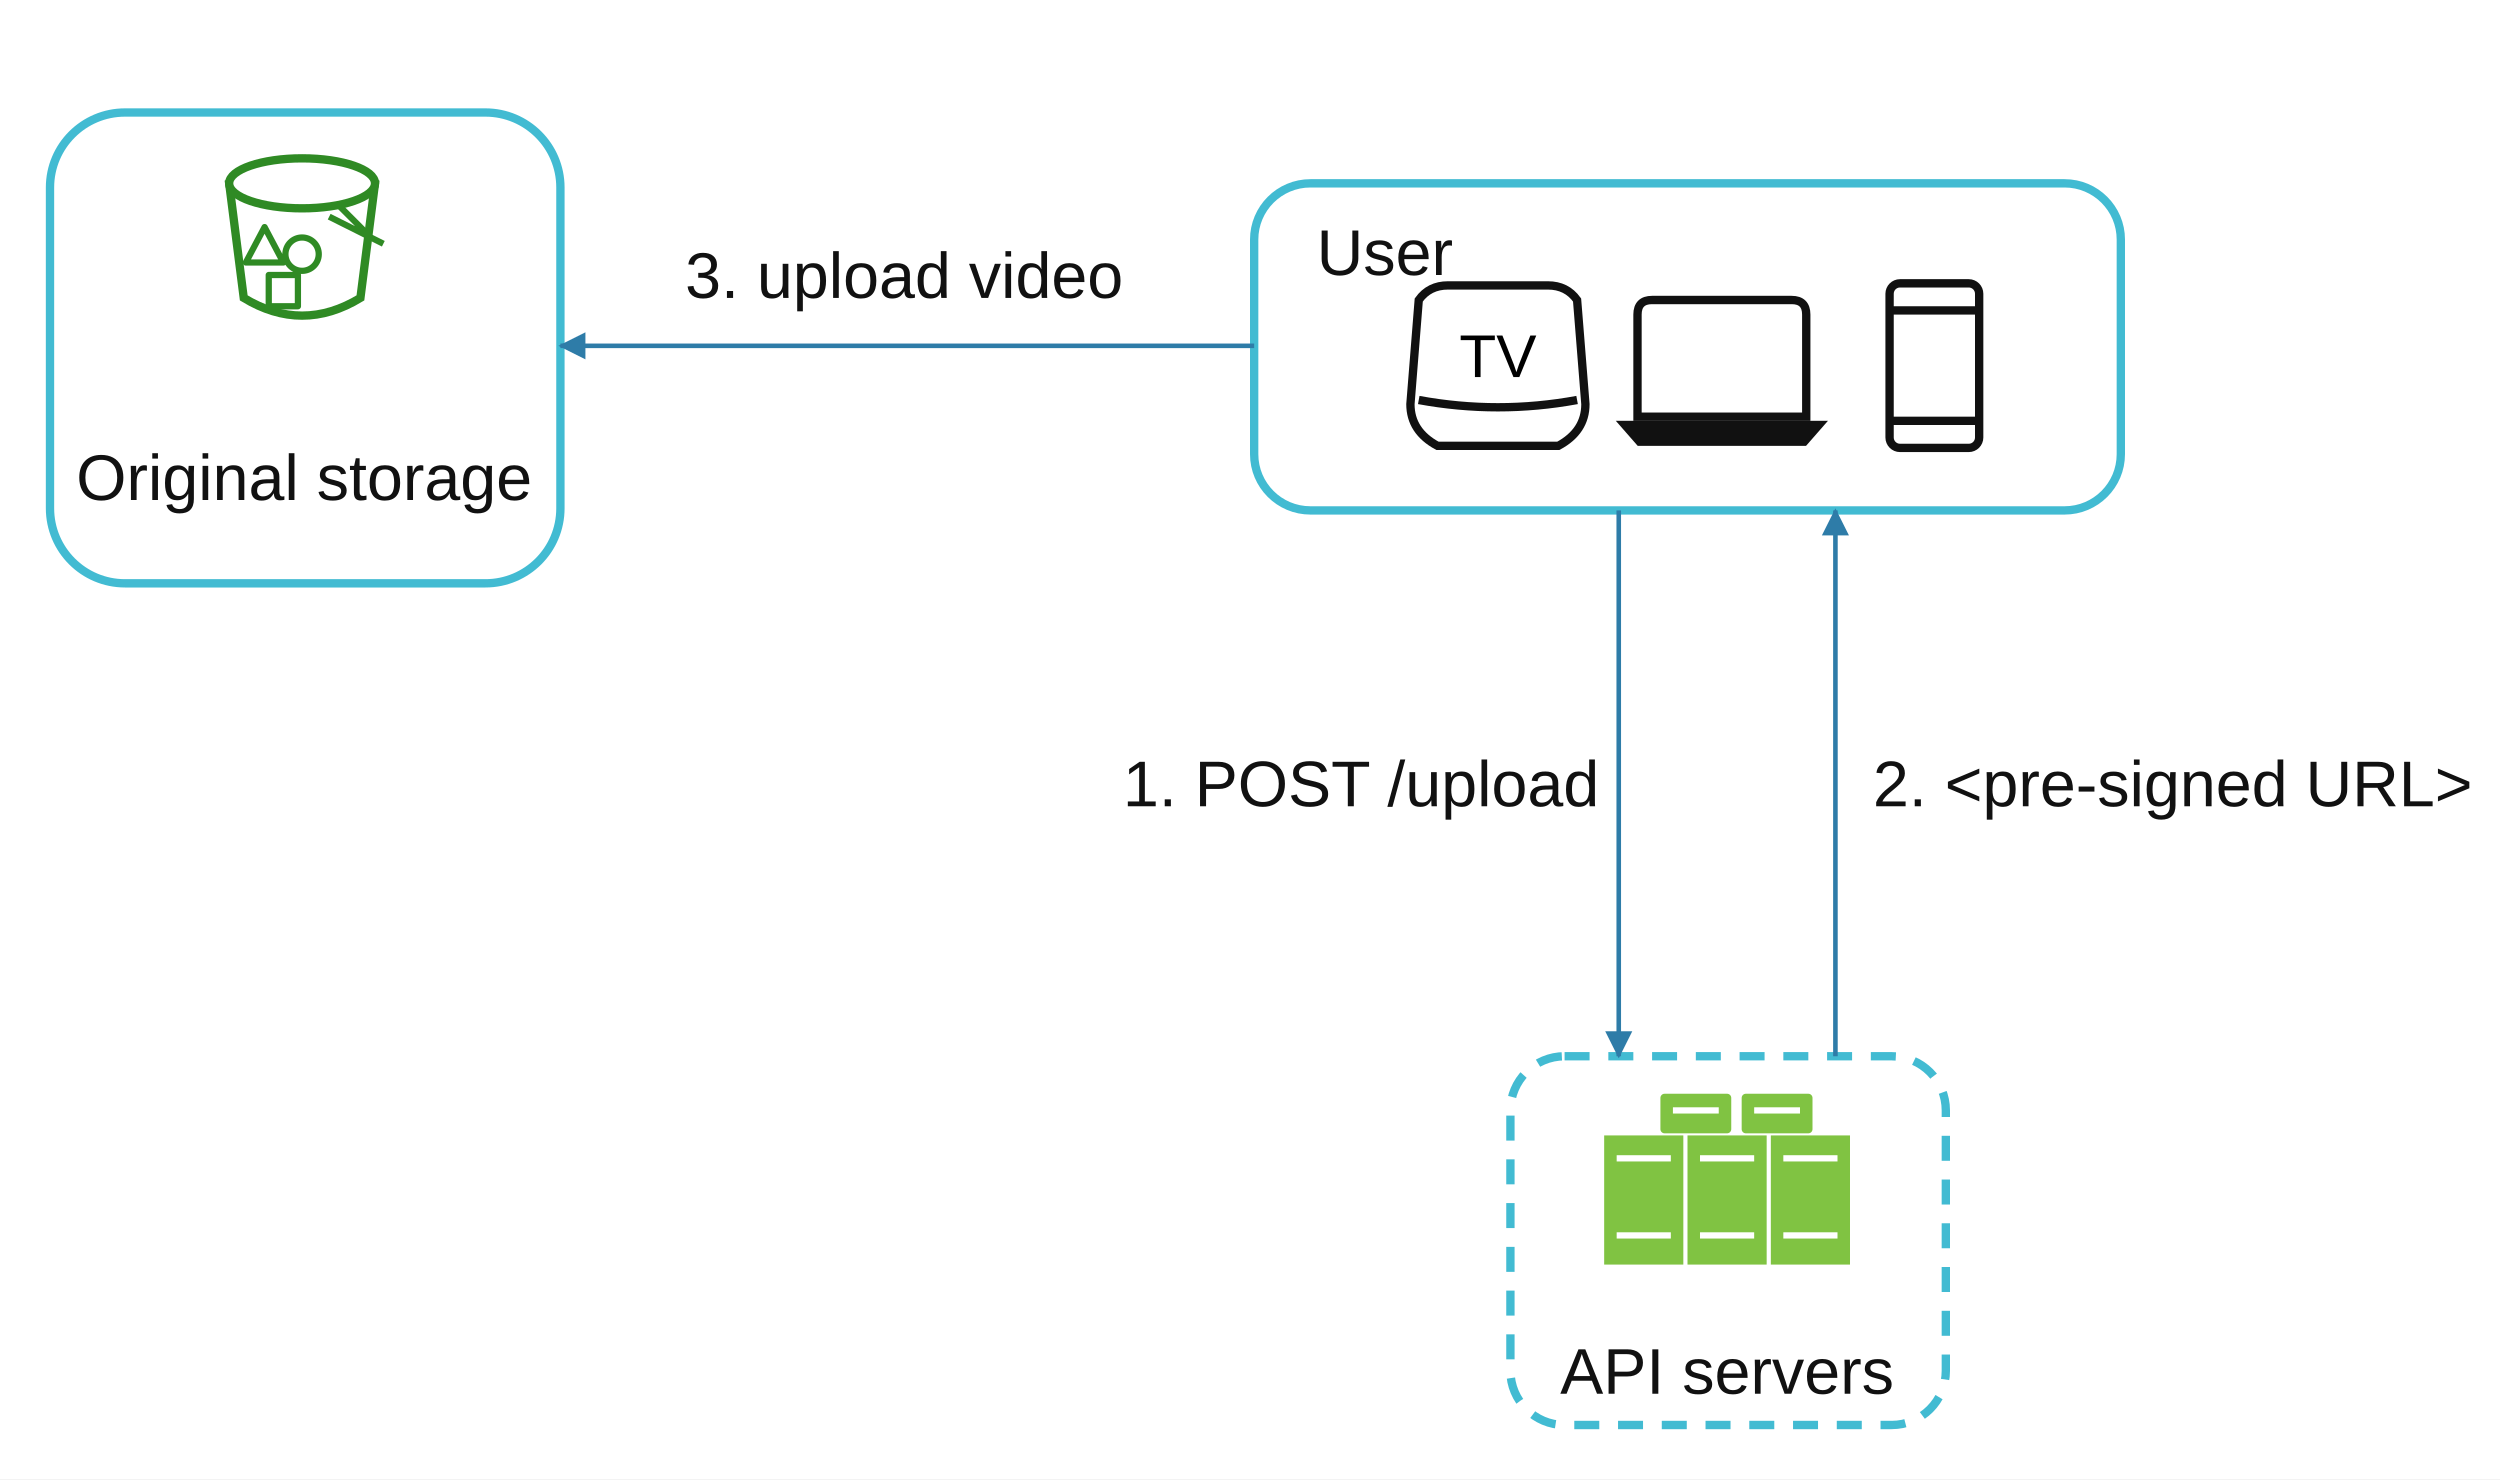
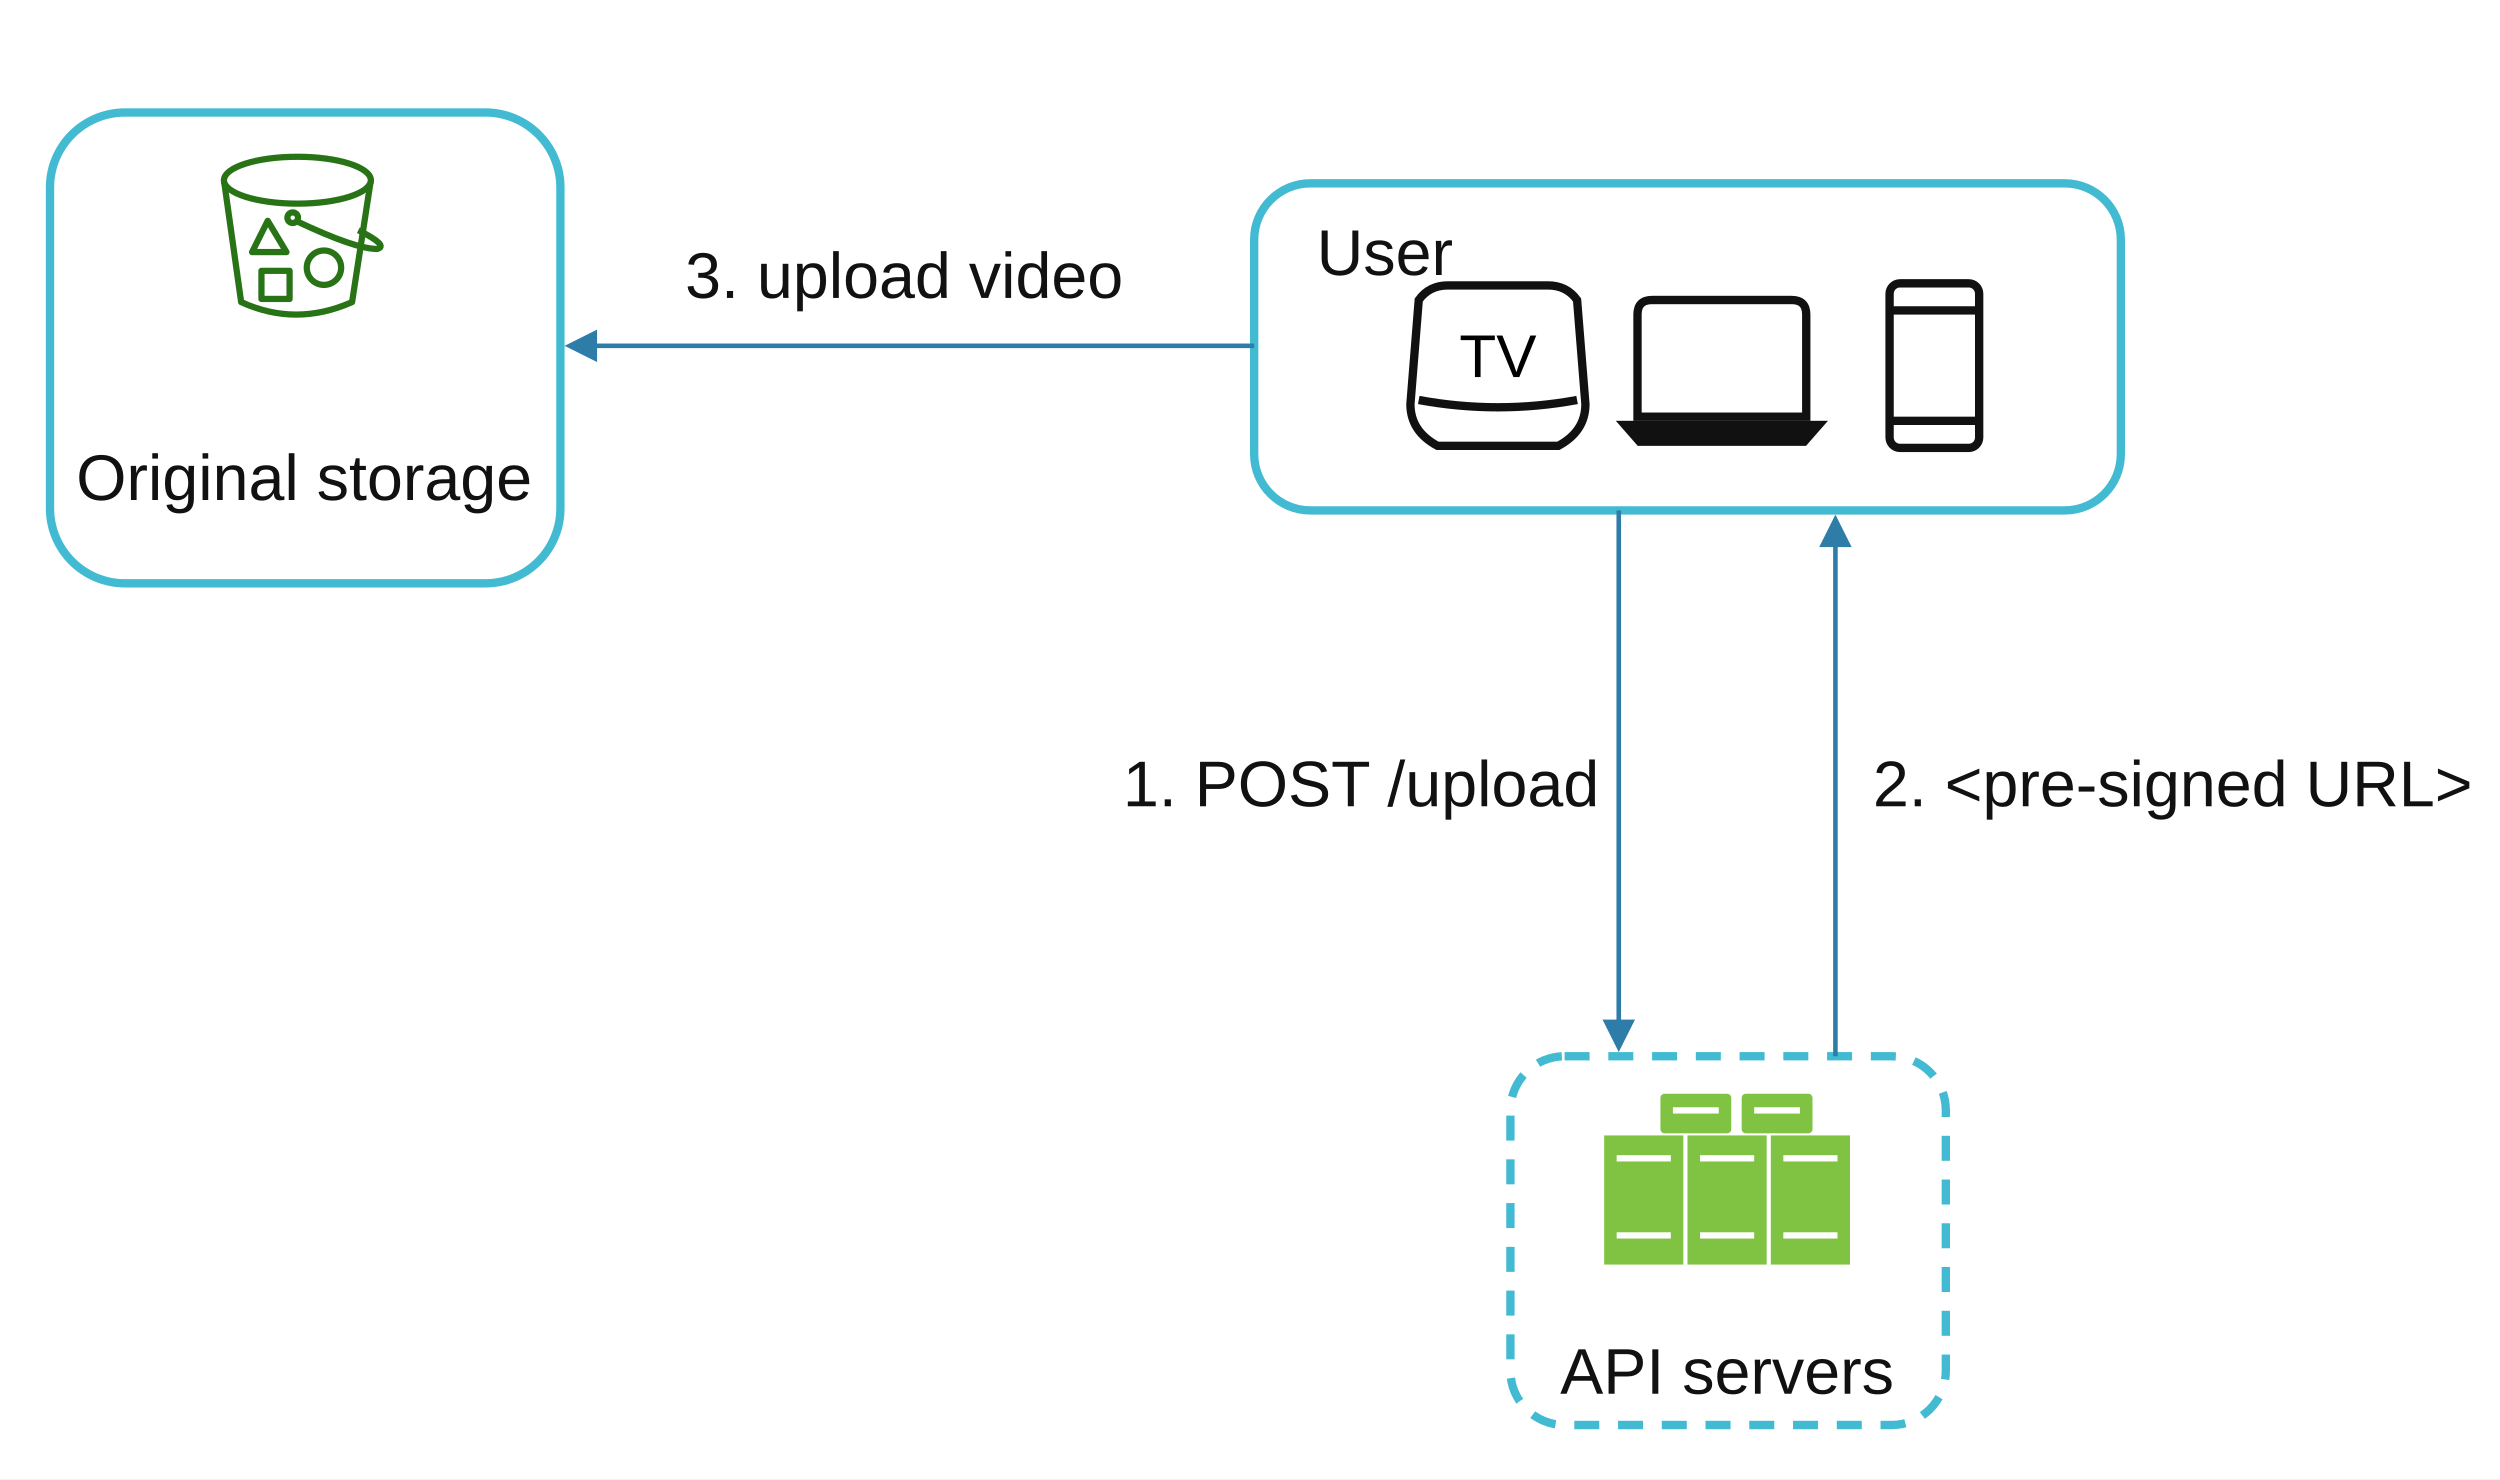
<svg xmlns="http://www.w3.org/2000/svg" width="1200" height="710" viewBox="0 0 1200 710" role="img" aria-labelledby="title desc">
  <defs>
-     <marker id="arrow" markerWidth="13" markerHeight="13" viewBox="0 0 13 13" refX="12" refY="6.5" orient="auto" markerUnits="userSpaceOnUse">
-       <path d="M0 0L13 6.5L0 13Z" fill="#2e7ca8" />
+     <marker id="arrow" markerWidth="15.6" markerHeight="15.6" viewBox="0 0 15.6 15.6" refX="12.1" refY="7.8" orient="auto" markerUnits="userSpaceOnUse">
+       <path d="M0 0L15.6 7.8L0 15.6Z" fill="#2e7ca8" />
    </marker>
    <symbol id="devices" viewBox="0 0 300 90">
      <g fill="#fff" stroke="#111" stroke-width="4">
        <path d="M8 12Q13 5 22 5H70Q79 5 84 12L88 62Q88 75 75 82H17Q4 75 4 62Z" />
        <path d="M8 60Q46 67 84 60" />
        <path d="M113 19Q113 12 120 12H187Q194 12 194 19V68H113Z" />
        <path d="M107 72H200L193 80H114Z" fill="#111" />
        <rect x="234" y="4" width="43" height="79" rx="5" />
        <path d="M234 17H277M234 70H277" />
      </g>
      <text x="46" y="49" font-family="Arial,Helvetica,sans-serif" font-size="29" text-anchor="middle">TV</text>
    </symbol>
    <symbol id="servers" viewBox="0 0 130 90">
      <rect x="33" y="3" width="34" height="19" rx="2" fill="#80c342" />
      <rect x="72" y="3" width="34" height="19" rx="2" fill="#80c342" />
      <g fill="#80c342">
        <rect x="6" y="23" width="38" height="62" />
        <rect x="46" y="23" width="38" height="62" />
        <rect x="86" y="23" width="38" height="62" />
      </g>
      <path d="M12 34H38M12 71H38M52 34H78M52 71H78M92 34H118M92 71H118M39 11H61M78 11H100" fill="none" stroke="#fff" stroke-width="3" />
    </symbol>
-     <symbol id="bucket" viewBox="0 0 120 95">
-       <path d="M25 19Q60 5 95 19L88 74Q60 91 32 74Z" fill="#fff" stroke="#2f8a24" stroke-width="4" />
-       <ellipse cx="60" cy="19" rx="35" ry="12" fill="#fff" stroke="#2f8a24" stroke-width="4" />
-       <path d="M42 40L33 57H51ZM60 45A8 8 0 1 0 60 61A8 8 0 1 0 60 45ZM44 63V78H58V63ZM73 35L99 48M78 30L92 44" fill="none" stroke="#2f8a24" stroke-width="3" stroke-linejoin="round" />
+     <symbol id="storage-bucket" viewBox="0 0 56 58">
+       <g fill="#fff" stroke="#287316" stroke-width="2" stroke-linejoin="round">
+         <path d="M3 9L8.5 48Q26 56 44 48L50 9Z" />
+         <ellipse cx="26.5" cy="9" rx="23.5" ry="7.5" />
+         <path d="M12 32L17 22L23 32Z" />
+         <rect x="15" y="38" width="9" height="9" />
+         <circle cx="35" cy="37" r="5.5" />
+         <path d="M26 22Q45 31 52 31Q56 30 46 25" fill="none" />
+         <circle cx="25" cy="21" r="1.7" />
+       </g>
    </symbol>
    <style>.box{fill:#fff;stroke:#42bbd2;stroke-width:4}.flow{fill:none;stroke:#2e7ca8;stroke-width:2.2;marker-end:url(#arrow)}.t{font:31px Arial,Helvetica,sans-serif;fill:#111}</style>
  </defs>
  <rect width="1200" height="710" fill="#fff" />
  <rect class="box" x="24" y="54" width="245" height="226" rx="36" />
-   <use href="#bucket" x="85" y="69" width="120" height="95" />
+   <use href="#storage-bucket" x="103" y="73" width="84" height="87" />
  <text x="146" y="240" class="t" text-anchor="middle">Original storage</text>
  <rect class="box" x="602" y="88" width="416" height="157" rx="27" />
  <text x="632" y="132" class="t">User</text>
  <use href="#devices" x="673" y="132" width="300" height="90" />
  <rect x="725" y="507" width="209" height="177" rx="26" fill="#fff" stroke="#42bbd2" stroke-width="4" stroke-dasharray="12 9" />
  <use href="#servers" x="764" y="522" width="130" height="90" />
  <text x="829" y="669" class="t" text-anchor="middle">API servers</text>
-   <path class="flow" d="M777 245V507" />
+   <path class="flow" d="M777 245L777 501.5" />
  <text x="539" y="387" class="t">1. POST /upload</text>
-   <path class="flow" d="M881 507V245" />
+   <path class="flow" d="M881 507L881 250.5" />
  <text x="899" y="387" class="t">2. &lt;pre-signed URL&gt;</text>
-   <path class="flow" d="M602 166H269" />
+   <path class="flow" d="M602 166L274.5 166" />
  <text x="434" y="143" class="t" text-anchor="middle">3. upload video</text>
</svg>
